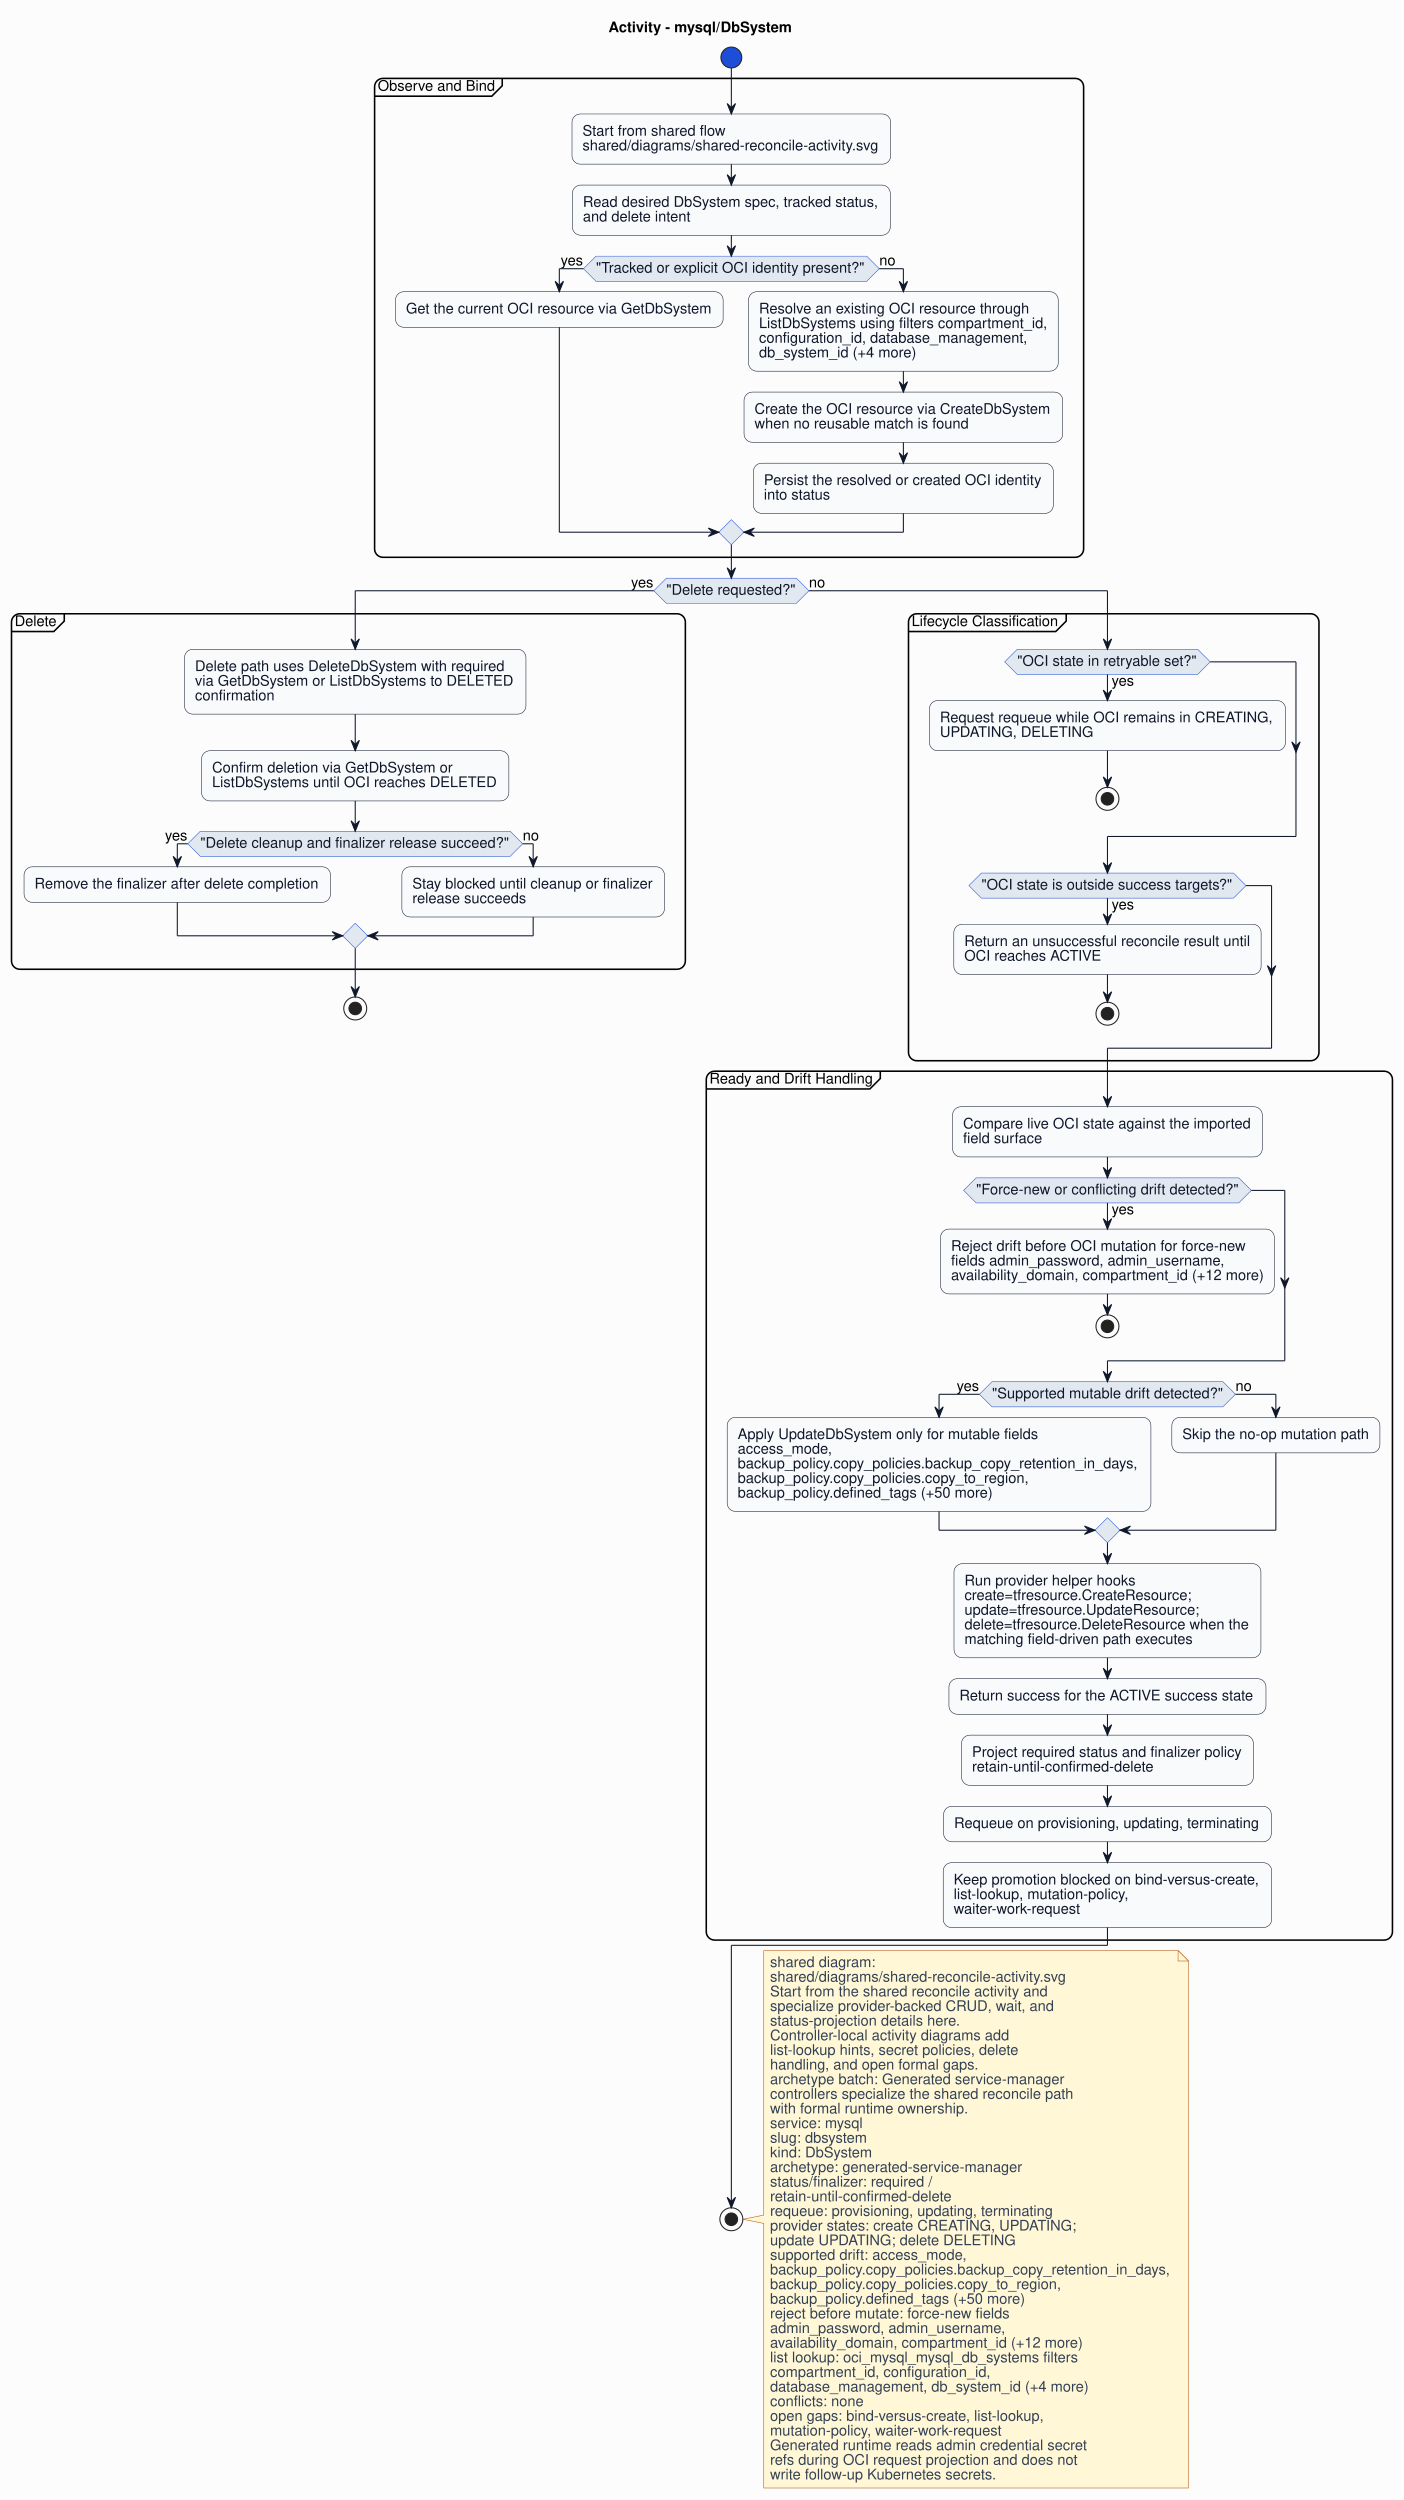
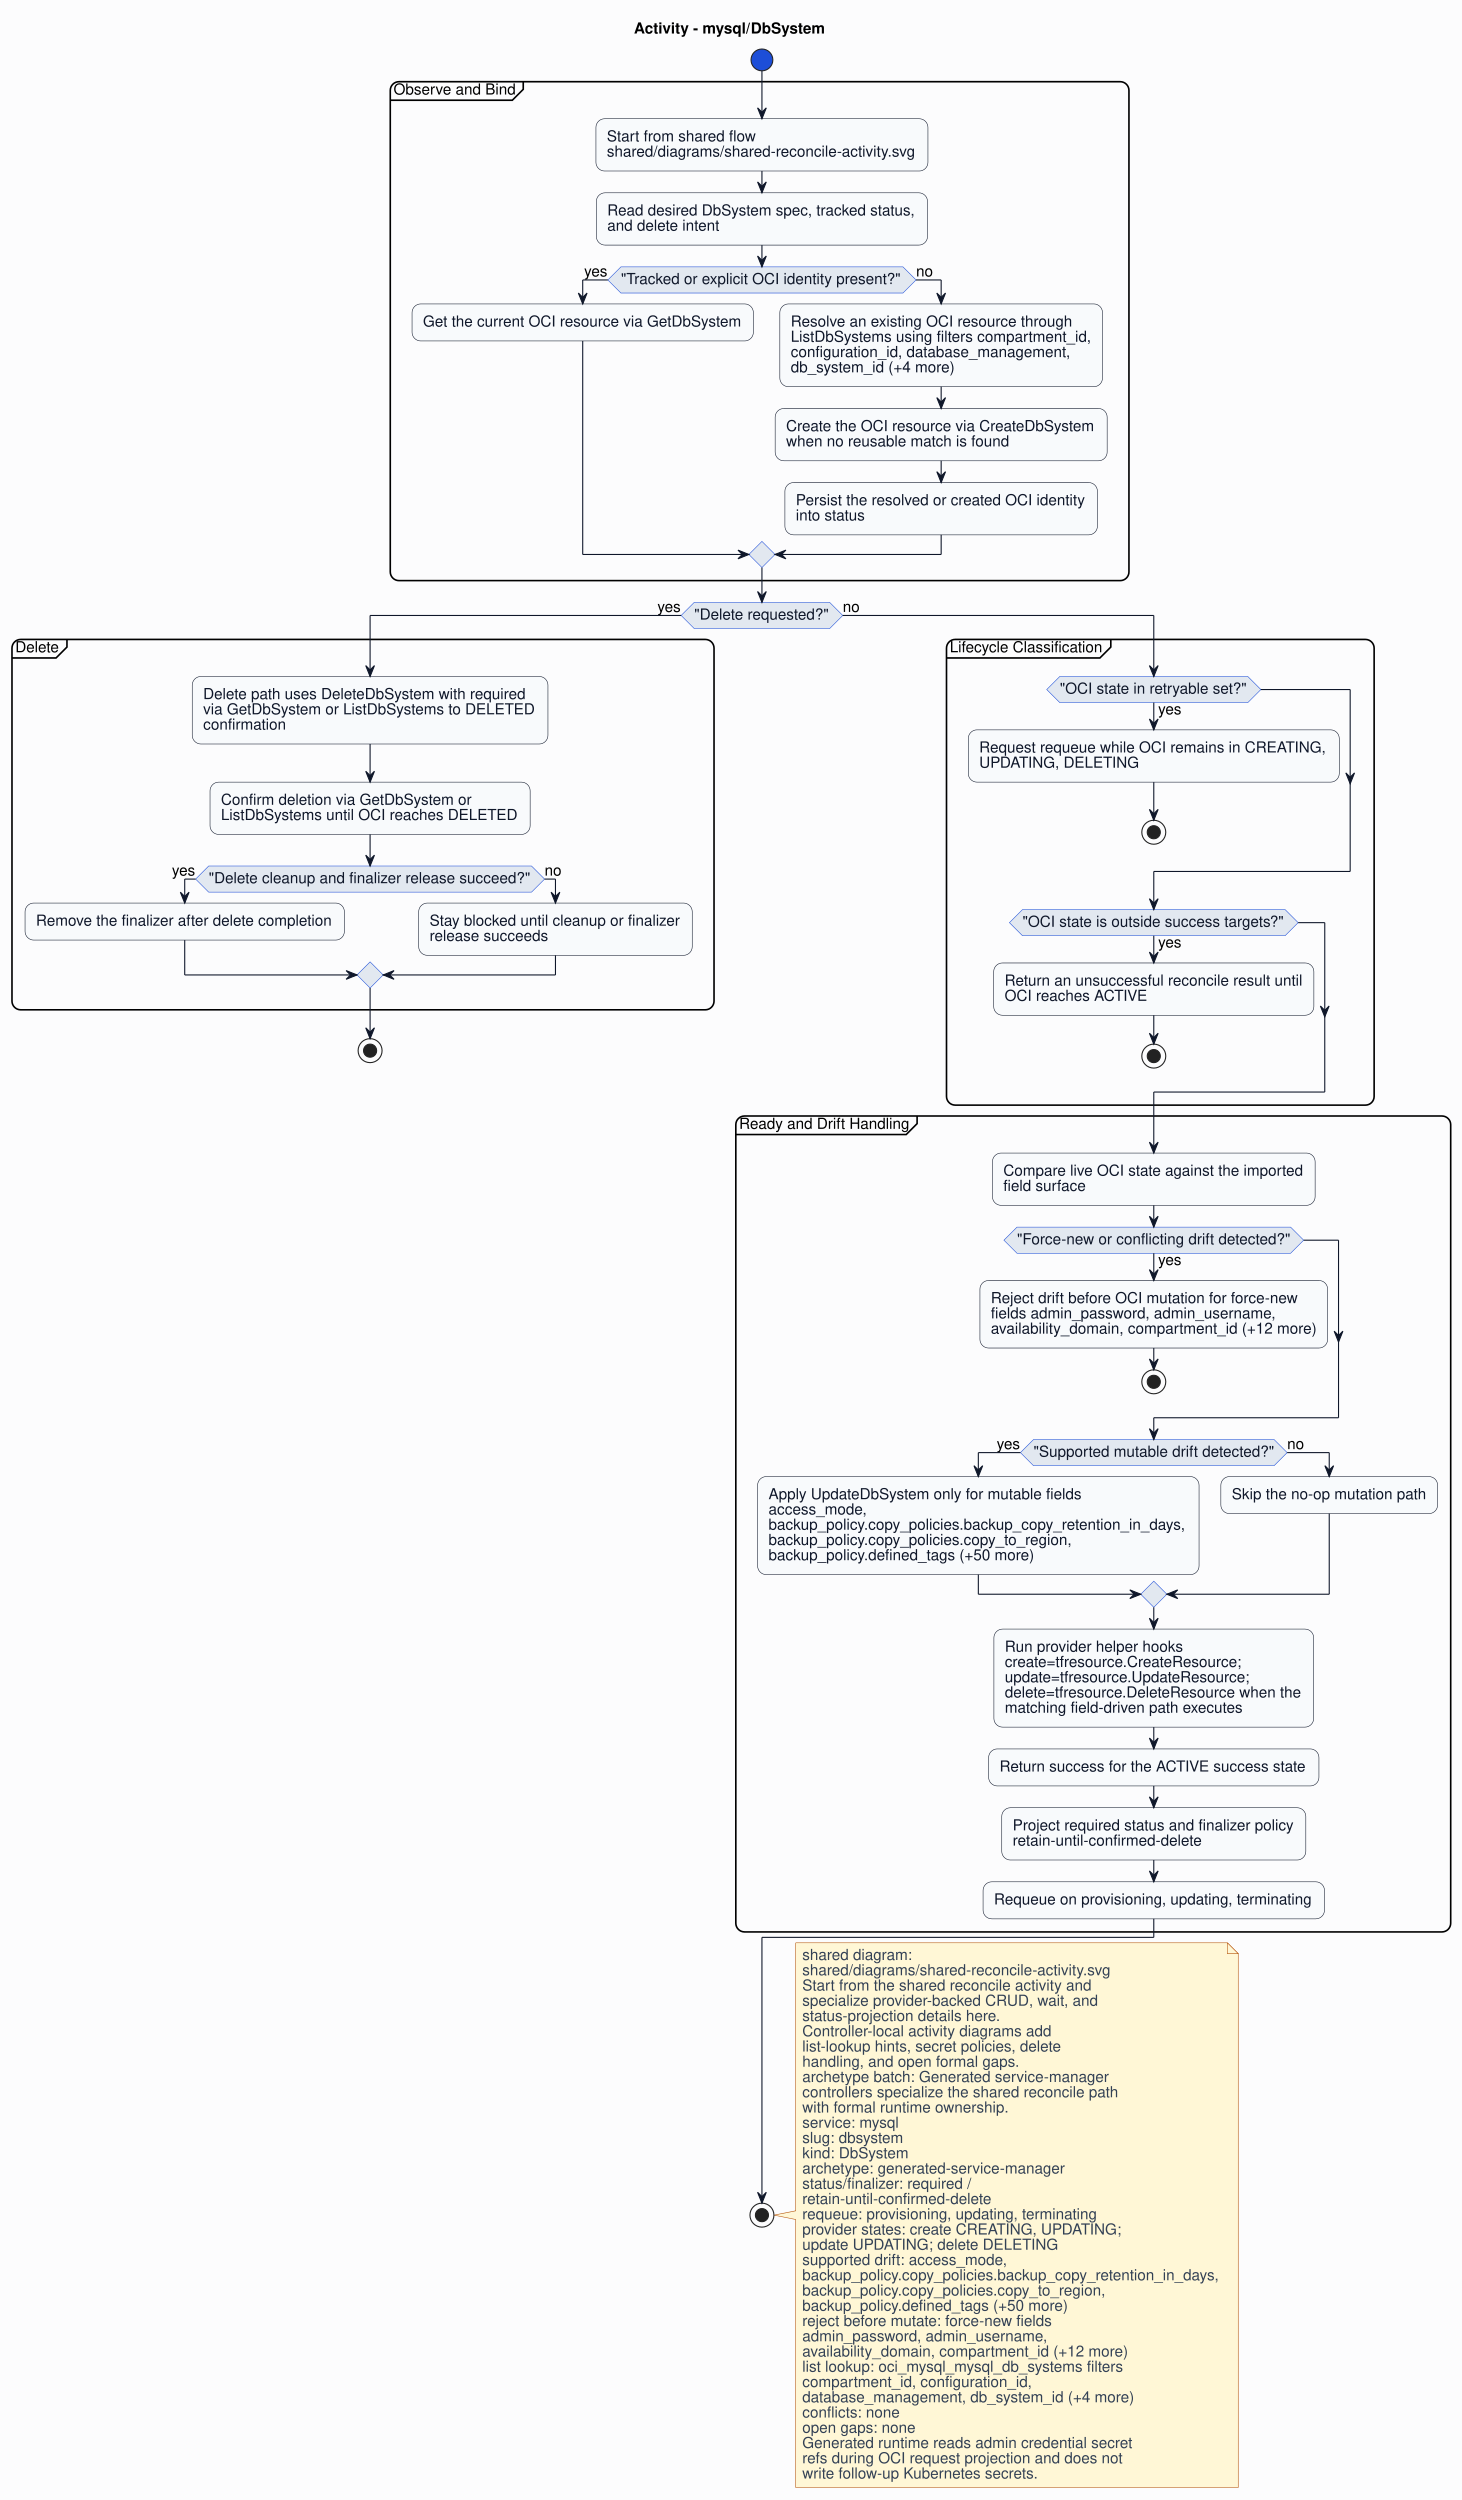
- <svg xmlns="http://www.w3.org/2000/svg" contentStyleType="text/css" data-diagram-type="ACTIVITY" height="2391px" preserveAspectRatio="none" style="width:1342px;height:2391px;background:#FCFCFD;" version="1.1" viewBox="0 0 1342 2391" width="1342px" zoomAndPan="magnify">
+ <svg xmlns="http://www.w3.org/2000/svg" contentStyleType="text/css" data-diagram-type="ACTIVITY" height="2295px" preserveAspectRatio="none" style="width:1342px;height:2295px;background:#FCFCFD;" version="1.1" viewBox="0 0 1342 2295" width="1342px" zoomAndPan="magnify">
  <defs />
  <g>
-     <rect fill="#FCFCFD" height="2391" style="stroke:none;stroke-width:1;" width="1342" x="0" y="0" />
+     <rect fill="#FCFCFD" height="2295" style="stroke:none;stroke-width:1;" width="1342" x="0" y="0" />
    <g class="title" data-source-line="10">
      <text fill="#000000" font-family="Helvetica" font-size="14" font-weight="bold" lengthAdjust="spacing" textLength="175.834" x="581.953" y="30.78">Activity - mysql/DbSystem</text>
    </g>
    <ellipse cx="699.458" cy="55" fill="#1D4ED8" rx="10" ry="10" style="stroke:#222222;stroke-width:1;" />
    <rect fill="none" height="458" rx="8" ry="8" style="stroke:#000000;stroke-width:1.5;" width="678.108" x="358.266" y="75" />
    <path d="M480.335,75 L480.335,82 L470.335,92 L358.266,92" fill="none" style="stroke:#000000;stroke-width:1.5;" />
    <text fill="#000000" font-family="Helvetica" font-size="14" lengthAdjust="spacing" textLength="112.068" x="361.266" y="86.78">Observe and Bind</text>
    <rect fill="#F8FAFC" height="48" rx="8" ry="8" style="stroke:#0F172A;stroke-width:0.5;" width="304.785" x="547.066" y="109" />
    <text fill="#0F172A" font-family="Helvetica" font-size="14" lengthAdjust="spacing" textLength="136.938" x="557.066" y="129.78">Start from shared flow</text>
    <text fill="#0F172A" font-family="Helvetica" font-size="14" lengthAdjust="spacing" textLength="284.785" x="557.066" y="143.78">shared/diagrams/shared-reconcile-activity.svg</text>
    <rect fill="#F8FAFC" height="48" rx="8" ry="8" style="stroke:#0F172A;stroke-width:0.5;" width="304.019" x="547.449" y="177" />
    <text fill="#0F172A" font-family="Helvetica" font-size="14" lengthAdjust="spacing" textLength="284.019" x="557.449" y="197.78">Read desired DbSystem spec, tracked status,</text>
    <text fill="#0F172A" font-family="Helvetica" font-size="14" lengthAdjust="spacing" textLength="103.53" x="557.449" y="211.78">and delete intent</text>
    <polygon fill="#E2E8F0" points="569.993,245,828.924,245,840.924,257,828.924,269,569.993,269,557.993,257,569.993,245" style="stroke:#1D4ED8;stroke-width:0.5;" />
    <text fill="#0F172A" font-family="Helvetica" font-size="14" lengthAdjust="spacing" textLength="258.932" x="569.993" y="260.78">"Tracked or explicit OCI identity present?"</text>
    <text fill="#000000" font-family="Helvetica" font-size="14" lengthAdjust="spacing" textLength="21.786" x="536.206" y="253.78">yes</text>
    <text fill="#000000" font-family="Helvetica" font-size="14" lengthAdjust="spacing" textLength="15.572" x="840.924" y="253.78">no</text>
    <rect fill="#F8FAFC" height="34" rx="8" ry="8" style="stroke:#0F172A;stroke-width:0.5;" width="313.33" x="378.266" y="279" />
    <text fill="#0F172A" font-family="Helvetica" font-size="14" lengthAdjust="spacing" textLength="293.33" x="388.266" y="299.78">Get the current OCI resource via GetDbSystem</text>
    <rect fill="#F8FAFC" height="76" rx="8" ry="8" style="stroke:#0F172A;stroke-width:0.5;" width="296.213" x="715.879" y="279" />
    <text fill="#0F172A" font-family="Helvetica" font-size="14" lengthAdjust="spacing" textLength="259.909" x="725.879" y="299.78">Resolve an existing OCI resource through</text>
    <text fill="#0F172A" font-family="Helvetica" font-size="14" lengthAdjust="spacing" textLength="276.213" x="725.879" y="313.78">ListDbSystems using filters compartment_id,</text>
    <text fill="#0F172A" font-family="Helvetica" font-size="14" lengthAdjust="spacing" textLength="257.626" x="725.879" y="327.78">configuration_id, database_management,</text>
    <text fill="#0F172A" font-family="Helvetica" font-size="14" lengthAdjust="spacing" textLength="151.341" x="725.879" y="341.78">db_system_id (+4 more)</text>
    <rect fill="#F8FAFC" height="48" rx="8" ry="8" style="stroke:#0F172A;stroke-width:0.5;" width="304.778" x="711.596" y="375" />
    <text fill="#0F172A" font-family="Helvetica" font-size="14" lengthAdjust="spacing" textLength="284.778" x="721.596" y="395.78">Create the OCI resource via CreateDbSystem</text>
    <text fill="#0F172A" font-family="Helvetica" font-size="14" lengthAdjust="spacing" textLength="205.461" x="721.596" y="409.78">when no reusable match is found</text>
    <rect fill="#F8FAFC" height="48" rx="8" ry="8" style="stroke:#0F172A;stroke-width:0.5;" width="286.896" x="720.538" y="443" />
    <text fill="#0F172A" font-family="Helvetica" font-size="14" lengthAdjust="spacing" textLength="266.896" x="730.538" y="463.78">Persist the resolved or created OCI identity</text>
    <text fill="#0F172A" font-family="Helvetica" font-size="14" lengthAdjust="spacing" textLength="63.813" x="730.538" y="477.78">into status</text>
    <polygon fill="#E2E8F0" points="699.458,497,711.458,509,699.458,521,687.458,509,699.458,497" style="stroke:#1D4ED8;stroke-width:0.5;" />
    <polygon fill="#E2E8F0" points="637.282,553,761.635,553,773.635,565,761.635,577,637.282,577,625.282,565,637.282,553" style="stroke:#1D4ED8;stroke-width:0.5;" />
    <text fill="#0F172A" font-family="Helvetica" font-size="14" lengthAdjust="spacing" textLength="124.353" x="637.282" y="568.78">"Delete requested?"</text>
    <text fill="#000000" font-family="Helvetica" font-size="14" lengthAdjust="spacing" textLength="21.786" x="603.496" y="561.78">yes</text>
    <text fill="#000000" font-family="Helvetica" font-size="14" lengthAdjust="spacing" textLength="15.572" x="773.635" y="561.78">no</text>
    <rect fill="none" height="340" rx="8" ry="8" style="stroke:#000000;stroke-width:1.5;" width="644.481" x="11" y="587" />
    <path d="M61.469,587 L61.469,594 L51.469,604 L11,604" fill="none" style="stroke:#000000;stroke-width:1.5;" />
    <text fill="#000000" font-family="Helvetica" font-size="14" lengthAdjust="spacing" textLength="40.469" x="14" y="598.78">Delete</text>
    <rect fill="#F8FAFC" height="62" rx="8" ry="8" style="stroke:#0F172A;stroke-width:0.5;" width="326.537" x="176.476" y="621" />
    <text fill="#0F172A" font-family="Helvetica" font-size="14" lengthAdjust="spacing" textLength="298.04" x="186.476" y="641.78">Delete path uses DeleteDbSystem with required</text>
    <text fill="#0F172A" font-family="Helvetica" font-size="14" lengthAdjust="spacing" textLength="306.537" x="186.476" y="655.78">via GetDbSystem or ListDbSystems to DELETED</text>
    <text fill="#0F172A" font-family="Helvetica" font-size="14" lengthAdjust="spacing" textLength="76.255" x="186.476" y="669.78">confirmation</text>
    <rect fill="#F8FAFC" height="48" rx="8" ry="8" style="stroke:#0F172A;stroke-width:0.5;" width="293.868" x="192.81" y="718" />
    <text fill="#0F172A" font-family="Helvetica" font-size="14" lengthAdjust="spacing" textLength="231.089" x="202.81" y="738.78">Confirm deletion via GetDbSystem or</text>
    <text fill="#0F172A" font-family="Helvetica" font-size="14" lengthAdjust="spacing" textLength="273.868" x="202.81" y="752.78">ListDbSystems until OCI reaches DELETED</text>
    <polygon fill="#E2E8F0" points="191.572,795,487.916,795,499.916,807,487.916,819,191.572,819,179.572,807,191.572,795" style="stroke:#1D4ED8;stroke-width:0.5;" />
    <text fill="#0F172A" font-family="Helvetica" font-size="14" lengthAdjust="spacing" textLength="296.345" x="191.572" y="810.78">"Delete cleanup and finalizer release succeed?"</text>
    <text fill="#000000" font-family="Helvetica" font-size="14" lengthAdjust="spacing" textLength="21.786" x="157.786" y="803.78">yes</text>
    <text fill="#000000" font-family="Helvetica" font-size="14" lengthAdjust="spacing" textLength="15.572" x="499.916" y="803.78">no</text>
    <rect fill="#F8FAFC" height="34" rx="8" ry="8" style="stroke:#0F172A;stroke-width:0.5;" width="293.144" x="23" y="829" />
    <text fill="#0F172A" font-family="Helvetica" font-size="14" lengthAdjust="spacing" textLength="273.144" x="33" y="849.78">Remove the finalizer after delete completion</text>
    <rect fill="#F8FAFC" height="48" rx="8" ry="8" style="stroke:#0F172A;stroke-width:0.5;" width="251.13" x="384.352" y="829" />
    <text fill="#0F172A" font-family="Helvetica" font-size="14" lengthAdjust="spacing" textLength="231.13" x="394.352" y="849.78">Stay blocked until cleanup or finalizer</text>
    <text fill="#0F172A" font-family="Helvetica" font-size="14" lengthAdjust="spacing" textLength="108.951" x="394.352" y="863.78">release succeeds</text>
    <polygon fill="#E2E8F0" points="339.744,883,351.744,895,339.744,907,327.744,895,339.744,883" style="stroke:#1D4ED8;stroke-width:0.5;" />
    <ellipse cx="339.744" cy="964.5" fill="none" rx="11" ry="11" style="stroke:#222222;stroke-width:1;" />
    <ellipse cx="339.744" cy="964.5" fill="#222222" rx="6" ry="6" style="stroke:#222222;stroke-width:1;" />
    <rect fill="none" height="427.5" rx="8" ry="8" style="stroke:#000000;stroke-width:1.5;" width="392.571" x="868.887" y="587" />
    <path d="M1019.721,587 L1019.721,594 L1009.721,604 L868.887,604" fill="none" style="stroke:#000000;stroke-width:1.5;" />
    <text fill="#000000" font-family="Helvetica" font-size="14" lengthAdjust="spacing" textLength="140.834" x="871.887" y="598.78">Lifecycle Classification</text>
    <rect fill="#F8FAFC" height="48" rx="8" ry="8" style="stroke:#0F172A;stroke-width:0.5;" width="340.571" x="888.887" y="670" />
    <text fill="#0F172A" font-family="Helvetica" font-size="14" lengthAdjust="spacing" textLength="320.571" x="898.887" y="690.78">Request requeue while OCI remains in CREATING,</text>
    <text fill="#0F172A" font-family="Helvetica" font-size="14" lengthAdjust="spacing" textLength="150.131" x="898.887" y="704.78">UPDATING, DELETING</text>
    <ellipse cx="1059.173" cy="764" fill="none" rx="11" ry="11" style="stroke:#222222;stroke-width:1;" />
    <ellipse cx="1059.173" cy="764" fill="#222222" rx="6" ry="6" style="stroke:#222222;stroke-width:1;" />
    <polygon fill="#E2E8F0" points="972.889,621,1145.456,621,1157.456,633,1145.456,645,972.889,645,960.889,633,972.889,621" style="stroke:#1D4ED8;stroke-width:0.5;" />
    <text fill="#000000" font-family="Helvetica" font-size="14" lengthAdjust="spacing" textLength="21.786" x="1063.173" y="655.78">yes</text>
    <text fill="#0F172A" font-family="Helvetica" font-size="14" lengthAdjust="spacing" textLength="172.566" x="972.889" y="636.78">"OCI state in retryable set?"</text>
    <rect fill="#F8FAFC" height="48" rx="8" ry="8" style="stroke:#0F172A;stroke-width:0.5;" width="293.916" x="912.215" y="884" />
    <text fill="#0F172A" font-family="Helvetica" font-size="14" lengthAdjust="spacing" textLength="273.916" x="922.215" y="904.78">Return an unsuccessful reconcile result until</text>
    <text fill="#0F172A" font-family="Helvetica" font-size="14" lengthAdjust="spacing" textLength="133.041" x="922.215" y="918.78">OCI reaches ACTIVE</text>
    <ellipse cx="1059.173" cy="969.5" fill="none" rx="11" ry="11" style="stroke:#222222;stroke-width:1;" />
    <ellipse cx="1059.173" cy="969.5" fill="#222222" rx="6" ry="6" style="stroke:#222222;stroke-width:1;" />
    <polygon fill="#E2E8F0" points="938.652,835,1179.694,835,1191.694,847,1179.694,859,938.652,859,926.652,847,938.652,835" style="stroke:#1D4ED8;stroke-width:0.5;" />
    <text fill="#000000" font-family="Helvetica" font-size="14" lengthAdjust="spacing" textLength="21.786" x="1063.173" y="869.78">yes</text>
    <text fill="#0F172A" font-family="Helvetica" font-size="14" lengthAdjust="spacing" textLength="241.042" x="938.652" y="850.78">"OCI state is outside success targets?"</text>
-     <rect fill="none" height="831" rx="8" ry="8" style="stroke:#000000;stroke-width:1.5;" width="656.259" x="675.481" y="1024.5" />
+     <rect fill="none" height="749" rx="8" ry="8" style="stroke:#000000;stroke-width:1.5;" width="656.259" x="675.481" y="1024.5" />
    <path d="M841.901,1024.5 L841.901,1031.5 L831.901,1041.5 L675.481,1041.5" fill="none" style="stroke:#000000;stroke-width:1.5;" />
    <text fill="#000000" font-family="Helvetica" font-size="14" lengthAdjust="spacing" textLength="156.42" x="678.481" y="1036.28">Ready and Drift Handling</text>
    <rect fill="#F8FAFC" height="48" rx="8" ry="8" style="stroke:#0F172A;stroke-width:0.5;" width="296.24" x="911.053" y="1058.5" />
    <text fill="#0F172A" font-family="Helvetica" font-size="14" lengthAdjust="spacing" textLength="276.24" x="921.053" y="1079.28">Compare live OCI state against the imported</text>
    <text fill="#0F172A" font-family="Helvetica" font-size="14" lengthAdjust="spacing" textLength="75.482" x="921.053" y="1093.28">field surface</text>
    <rect fill="#F8FAFC" height="62" rx="8" ry="8" style="stroke:#0F172A;stroke-width:0.5;" width="319.195" x="899.575" y="1175.5" />
    <text fill="#0F172A" font-family="Helvetica" font-size="14" lengthAdjust="spacing" textLength="282.447" x="909.575" y="1196.28">Reject drift before OCI mutation for force-new</text>
    <text fill="#0F172A" font-family="Helvetica" font-size="14" lengthAdjust="spacing" textLength="262.247" x="909.575" y="1210.28">fields admin_password, admin_username,</text>
    <text fill="#0F172A" font-family="Helvetica" font-size="14" lengthAdjust="spacing" textLength="299.195" x="909.575" y="1224.28">availability_domain, compartment_id (+12 more)</text>
    <ellipse cx="1059.173" cy="1268.5" fill="none" rx="11" ry="11" style="stroke:#222222;stroke-width:1;" />
    <ellipse cx="1059.173" cy="1268.5" fill="#222222" rx="6" ry="6" style="stroke:#222222;stroke-width:1;" />
    <polygon fill="#E2E8F0" points="933.59,1126.5,1184.756,1126.5,1196.756,1138.5,1184.756,1150.5,933.59,1150.5,921.59,1138.5,933.59,1126.5" style="stroke:#1D4ED8;stroke-width:0.5;" />
    <text fill="#000000" font-family="Helvetica" font-size="14" lengthAdjust="spacing" textLength="21.786" x="1063.173" y="1161.28">yes</text>
    <text fill="#0F172A" font-family="Helvetica" font-size="14" lengthAdjust="spacing" textLength="251.166" x="933.59" y="1142.28">"Force-new or conflicting drift detected?"</text>
    <polygon fill="#E2E8F0" points="948.745,1321.5,1169.6,1321.5,1181.6,1333.5,1169.6,1345.5,948.745,1345.5,936.745,1333.5,948.745,1321.5" style="stroke:#1D4ED8;stroke-width:0.5;" />
    <text fill="#0F172A" font-family="Helvetica" font-size="14" lengthAdjust="spacing" textLength="220.856" x="948.745" y="1337.28">"Supported mutable drift detected?"</text>
    <text fill="#000000" font-family="Helvetica" font-size="14" lengthAdjust="spacing" textLength="21.786" x="914.959" y="1330.28">yes</text>
    <text fill="#000000" font-family="Helvetica" font-size="14" lengthAdjust="spacing" textLength="15.572" x="1181.6" y="1330.28">no</text>
    <rect fill="#F8FAFC" height="90" rx="8" ry="8" style="stroke:#0F172A;stroke-width:0.5;" width="405.253" x="695.481" y="1355.5" />
    <text fill="#0F172A" font-family="Helvetica" font-size="14" lengthAdjust="spacing" textLength="288.695" x="705.481" y="1376.28">Apply UpdateDbSystem only for mutable fields</text>
    <text fill="#0F172A" font-family="Helvetica" font-size="14" lengthAdjust="spacing" textLength="90.269" x="705.481" y="1390.28">access_mode,</text>
    <text fill="#0F172A" font-family="Helvetica" font-size="14" lengthAdjust="spacing" textLength="385.253" x="705.481" y="1404.28">backup_policy.copy_policies.backup_copy_retention_in_days,</text>
    <text fill="#0F172A" font-family="Helvetica" font-size="14" lengthAdjust="spacing" textLength="280.178" x="705.481" y="1418.28">backup_policy.copy_policies.copy_to_region,</text>
    <text fill="#0F172A" font-family="Helvetica" font-size="14" lengthAdjust="spacing" textLength="245.54" x="705.481" y="1432.28">backup_policy.defined_tags (+50 more)</text>
    <rect fill="#F8FAFC" height="34" rx="8" ry="8" style="stroke:#0F172A;stroke-width:0.5;" width="199.006" x="1120.734" y="1355.5" />
    <text fill="#0F172A" font-family="Helvetica" font-size="14" lengthAdjust="spacing" textLength="179.006" x="1130.734" y="1376.28">Skip the no-op mutation path</text>
    <polygon fill="#E2E8F0" points="1059.173,1451.5,1071.173,1463.5,1059.173,1475.5,1047.173,1463.5,1059.173,1451.5" style="stroke:#1D4ED8;stroke-width:0.5;" />
    <rect fill="#F8FAFC" height="90" rx="8" ry="8" style="stroke:#0F172A;stroke-width:0.5;" width="293.554" x="912.396" y="1495.5" />
    <text fill="#0F172A" font-family="Helvetica" font-size="14" lengthAdjust="spacing" textLength="164.206" x="922.396" y="1516.28">Run provider helper hooks</text>
    <text fill="#0F172A" font-family="Helvetica" font-size="14" lengthAdjust="spacing" textLength="219.051" x="922.396" y="1530.28">create=tfresource.CreateResource;</text>
    <text fill="#0F172A" font-family="Helvetica" font-size="14" lengthAdjust="spacing" textLength="226.085" x="922.396" y="1544.28">update=tfresource.UpdateResource;</text>
    <text fill="#0F172A" font-family="Helvetica" font-size="14" lengthAdjust="spacing" textLength="273.554" x="922.396" y="1558.28">delete=tfresource.DeleteResource when the</text>
    <text fill="#0F172A" font-family="Helvetica" font-size="14" lengthAdjust="spacing" textLength="220.233" x="922.396" y="1572.28">matching field-driven path executes</text>
    <rect fill="#F8FAFC" height="34" rx="8" ry="8" style="stroke:#0F172A;stroke-width:0.5;" width="303.22" x="907.563" y="1605.5" />
    <text fill="#0F172A" font-family="Helvetica" font-size="14" lengthAdjust="spacing" textLength="283.22" x="917.563" y="1626.28">Return success for the ACTIVE success state</text>
    <rect fill="#F8FAFC" height="48" rx="8" ry="8" style="stroke:#0F172A;stroke-width:0.5;" width="279.13" x="919.608" y="1659.5" />
    <text fill="#0F172A" font-family="Helvetica" font-size="14" lengthAdjust="spacing" textLength="259.13" x="929.608" y="1680.28">Project required status and finalizer policy</text>
    <text fill="#0F172A" font-family="Helvetica" font-size="14" lengthAdjust="spacing" textLength="174.303" x="929.608" y="1694.28">retain-until-confirmed-delete</text>
    <rect fill="#F8FAFC" height="34" rx="8" ry="8" style="stroke:#0F172A;stroke-width:0.5;" width="313.419" x="902.463" y="1727.5" />
    <text fill="#0F172A" font-family="Helvetica" font-size="14" lengthAdjust="spacing" textLength="293.419" x="912.463" y="1748.28">Requeue on provisioning, updating, terminating</text>
-     <rect fill="#F8FAFC" height="62" rx="8" ry="8" style="stroke:#0F172A;stroke-width:0.5;" width="314.164" x="902.091" y="1781.5" />
-     <text fill="#0F172A" font-family="Helvetica" font-size="14" lengthAdjust="spacing" textLength="294.164" x="912.091" y="1802.28">Keep promotion blocked on bind-versus-create,</text>
-     <text fill="#0F172A" font-family="Helvetica" font-size="14" lengthAdjust="spacing" textLength="168.848" x="912.091" y="1816.28">list-lookup, mutation-policy,</text>
-     <text fill="#0F172A" font-family="Helvetica" font-size="14" lengthAdjust="spacing" textLength="122.924" x="912.091" y="1830.28">waiter-work-request</text>
-     <path d="M730.458,1865.5 L730.458,2118.5 L710.458,2122.5 L730.458,2126.5 L730.458,2379.5 A0,0 0 0 0 730.458,2379.5 L1136.711,2379.5 A0,0 0 0 0 1136.711,2379.5 L1136.711,1875.5 L1126.711,1865.5 L730.458,1865.5 A0,0 0 0 0 730.458,1865.5" fill="#FFF7D6" style="stroke:#B45309;stroke-width:0.5;" />
-     <path d="M1126.711,1865.5 L1126.711,1875.5 L1136.711,1875.5 L1126.711,1865.5" fill="#FFF7D6" style="stroke:#B45309;stroke-width:0.5;" />
-     <text fill="#334155" font-family="Helvetica" font-size="14" lengthAdjust="spacing" textLength="101.165" x="736.458" y="1881.28">shared diagram:</text>
-     <text fill="#334155" font-family="Helvetica" font-size="14" lengthAdjust="spacing" textLength="284.785" x="736.458" y="1895.28">shared/diagrams/shared-reconcile-activity.svg</text>
-     <text fill="#334155" font-family="Helvetica" font-size="14" lengthAdjust="spacing" textLength="265.344" x="736.458" y="1909.28">Start from the shared reconcile activity and</text>
-     <text fill="#334155" font-family="Helvetica" font-size="14" lengthAdjust="spacing" textLength="273.896" x="736.458" y="1923.28">specialize provider-backed CRUD, wait, and</text>
-     <text fill="#334155" font-family="Helvetica" font-size="14" lengthAdjust="spacing" textLength="182.875" x="736.458" y="1937.28">status-projection details here.</text>
-     <text fill="#334155" font-family="Helvetica" font-size="14" lengthAdjust="spacing" textLength="229.537" x="736.458" y="1951.28">Controller-local activity diagrams add</text>
-     <text fill="#334155" font-family="Helvetica" font-size="14" lengthAdjust="spacing" textLength="238.895" x="736.458" y="1965.28">list-lookup hints, secret policies, delete</text>
-     <text fill="#334155" font-family="Helvetica" font-size="14" lengthAdjust="spacing" textLength="200.033" x="736.458" y="1979.28">handling, and open formal gaps.</text>
-     <text fill="#334155" font-family="Helvetica" font-size="14" lengthAdjust="spacing" textLength="281.709" x="736.458" y="1993.28">archetype batch: Generated service-manager</text>
-     <text fill="#334155" font-family="Helvetica" font-size="14" lengthAdjust="spacing" textLength="291.047" x="736.458" y="2007.28">controllers specialize the shared reconcile path</text>
-     <text fill="#334155" font-family="Helvetica" font-size="14" lengthAdjust="spacing" textLength="189.848" x="736.458" y="2021.28">with formal runtime ownership.</text>
-     <text fill="#334155" font-family="Helvetica" font-size="14" lengthAdjust="spacing" textLength="88.683" x="736.458" y="2035.28">service: mysql</text>
-     <text fill="#334155" font-family="Helvetica" font-size="14" lengthAdjust="spacing" textLength="93.372" x="736.458" y="2049.28">slug: dbsystem</text>
-     <text fill="#334155" font-family="Helvetica" font-size="14" lengthAdjust="spacing" textLength="98.034" x="736.458" y="2063.28">kind: DbSystem</text>
-     <text fill="#334155" font-family="Helvetica" font-size="14" lengthAdjust="spacing" textLength="241.24" x="736.458" y="2077.28">archetype: generated-service-manager</text>
-     <text fill="#334155" font-family="Helvetica" font-size="14" lengthAdjust="spacing" textLength="156.406" x="736.458" y="2091.28">status/finalizer: required /</text>
-     <text fill="#334155" font-family="Helvetica" font-size="14" lengthAdjust="spacing" textLength="174.303" x="736.458" y="2105.28">retain-until-confirmed-delete</text>
-     <text fill="#334155" font-family="Helvetica" font-size="14" lengthAdjust="spacing" textLength="272.398" x="736.458" y="2119.28">requeue: provisioning, updating, terminating</text>
-     <text fill="#334155" font-family="Helvetica" font-size="14" lengthAdjust="spacing" textLength="298.744" x="736.458" y="2133.28">provider states: create CREATING, UPDATING;</text>
-     <text fill="#334155" font-family="Helvetica" font-size="14" lengthAdjust="spacing" textLength="238.875" x="736.458" y="2147.28">update UPDATING; delete DELETING</text>
-     <text fill="#334155" font-family="Helvetica" font-size="14" lengthAdjust="spacing" textLength="187.544" x="736.458" y="2161.28">supported drift: access_mode,</text>
-     <text fill="#334155" font-family="Helvetica" font-size="14" lengthAdjust="spacing" textLength="385.253" x="736.458" y="2175.28">backup_policy.copy_policies.backup_copy_retention_in_days,</text>
-     <text fill="#334155" font-family="Helvetica" font-size="14" lengthAdjust="spacing" textLength="280.178" x="736.458" y="2189.28">backup_policy.copy_policies.copy_to_region,</text>
-     <text fill="#334155" font-family="Helvetica" font-size="14" lengthAdjust="spacing" textLength="245.54" x="736.458" y="2203.28">backup_policy.defined_tags (+50 more)</text>
-     <text fill="#334155" font-family="Helvetica" font-size="14" lengthAdjust="spacing" textLength="230.33" x="736.458" y="2217.28">reject before mutate: force-new fields</text>
-     <text fill="#334155" font-family="Helvetica" font-size="14" lengthAdjust="spacing" textLength="225.675" x="736.458" y="2231.28">admin_password, admin_username,</text>
-     <text fill="#334155" font-family="Helvetica" font-size="14" lengthAdjust="spacing" textLength="299.195" x="736.458" y="2245.28">availability_domain, compartment_id (+12 more)</text>
-     <text fill="#334155" font-family="Helvetica" font-size="14" lengthAdjust="spacing" textLength="296.44" x="736.458" y="2259.28">list lookup: oci_mysql_mysql_db_systems filters</text>
-     <text fill="#334155" font-family="Helvetica" font-size="14" lengthAdjust="spacing" textLength="210.895" x="736.458" y="2273.28">compartment_id, configuration_id,</text>
-     <text fill="#334155" font-family="Helvetica" font-size="14" lengthAdjust="spacing" textLength="306.229" x="736.458" y="2287.28">database_management, db_system_id (+4 more)</text>
-     <text fill="#334155" font-family="Helvetica" font-size="14" lengthAdjust="spacing" textLength="89.496" x="736.458" y="2301.28">conflicts: none</text>
-     <text fill="#334155" font-family="Helvetica" font-size="14" lengthAdjust="spacing" textLength="263.806" x="736.458" y="2315.28">open gaps: bind-versus-create, list-lookup,</text>
-     <text fill="#334155" font-family="Helvetica" font-size="14" lengthAdjust="spacing" textLength="224.855" x="736.458" y="2329.28">mutation-policy, waiter-work-request</text>
-     <text fill="#334155" font-family="Helvetica" font-size="14" lengthAdjust="spacing" textLength="304.268" x="736.458" y="2343.28">Generated runtime reads admin credential secret</text>
-     <text fill="#334155" font-family="Helvetica" font-size="14" lengthAdjust="spacing" textLength="294.95" x="736.458" y="2357.28">refs during OCI request projection and does not</text>
-     <text fill="#334155" font-family="Helvetica" font-size="14" lengthAdjust="spacing" textLength="217.875" x="736.458" y="2371.28">write follow-up Kubernetes secrets.</text>
-     <ellipse cx="699.458" cy="2122.5" fill="none" rx="11" ry="11" style="stroke:#222222;stroke-width:1;" />
-     <ellipse cx="699.458" cy="2122.5" fill="#222222" rx="6" ry="6" style="stroke:#222222;stroke-width:1;" />
+     <path d="M730.458,1783.5 L730.458,2029.5 L710.458,2033.5 L730.458,2037.5 L730.458,2283.5 A0,0 0 0 0 730.458,2283.5 L1136.711,2283.5 A0,0 0 0 0 1136.711,2283.5 L1136.711,1793.5 L1126.711,1783.5 L730.458,1783.5 A0,0 0 0 0 730.458,1783.5" fill="#FFF7D6" style="stroke:#B45309;stroke-width:0.5;" />
+     <path d="M1126.711,1783.5 L1126.711,1793.5 L1136.711,1793.5 L1126.711,1783.5" fill="#FFF7D6" style="stroke:#B45309;stroke-width:0.5;" />
+     <text fill="#334155" font-family="Helvetica" font-size="14" lengthAdjust="spacing" textLength="101.165" x="736.458" y="1799.28">shared diagram:</text>
+     <text fill="#334155" font-family="Helvetica" font-size="14" lengthAdjust="spacing" textLength="284.785" x="736.458" y="1813.28">shared/diagrams/shared-reconcile-activity.svg</text>
+     <text fill="#334155" font-family="Helvetica" font-size="14" lengthAdjust="spacing" textLength="265.344" x="736.458" y="1827.28">Start from the shared reconcile activity and</text>
+     <text fill="#334155" font-family="Helvetica" font-size="14" lengthAdjust="spacing" textLength="273.896" x="736.458" y="1841.28">specialize provider-backed CRUD, wait, and</text>
+     <text fill="#334155" font-family="Helvetica" font-size="14" lengthAdjust="spacing" textLength="182.875" x="736.458" y="1855.28">status-projection details here.</text>
+     <text fill="#334155" font-family="Helvetica" font-size="14" lengthAdjust="spacing" textLength="229.537" x="736.458" y="1869.28">Controller-local activity diagrams add</text>
+     <text fill="#334155" font-family="Helvetica" font-size="14" lengthAdjust="spacing" textLength="238.895" x="736.458" y="1883.28">list-lookup hints, secret policies, delete</text>
+     <text fill="#334155" font-family="Helvetica" font-size="14" lengthAdjust="spacing" textLength="200.033" x="736.458" y="1897.28">handling, and open formal gaps.</text>
+     <text fill="#334155" font-family="Helvetica" font-size="14" lengthAdjust="spacing" textLength="281.709" x="736.458" y="1911.28">archetype batch: Generated service-manager</text>
+     <text fill="#334155" font-family="Helvetica" font-size="14" lengthAdjust="spacing" textLength="291.047" x="736.458" y="1925.28">controllers specialize the shared reconcile path</text>
+     <text fill="#334155" font-family="Helvetica" font-size="14" lengthAdjust="spacing" textLength="189.848" x="736.458" y="1939.28">with formal runtime ownership.</text>
+     <text fill="#334155" font-family="Helvetica" font-size="14" lengthAdjust="spacing" textLength="88.683" x="736.458" y="1953.28">service: mysql</text>
+     <text fill="#334155" font-family="Helvetica" font-size="14" lengthAdjust="spacing" textLength="93.372" x="736.458" y="1967.28">slug: dbsystem</text>
+     <text fill="#334155" font-family="Helvetica" font-size="14" lengthAdjust="spacing" textLength="98.034" x="736.458" y="1981.28">kind: DbSystem</text>
+     <text fill="#334155" font-family="Helvetica" font-size="14" lengthAdjust="spacing" textLength="241.24" x="736.458" y="1995.28">archetype: generated-service-manager</text>
+     <text fill="#334155" font-family="Helvetica" font-size="14" lengthAdjust="spacing" textLength="156.406" x="736.458" y="2009.28">status/finalizer: required /</text>
+     <text fill="#334155" font-family="Helvetica" font-size="14" lengthAdjust="spacing" textLength="174.303" x="736.458" y="2023.28">retain-until-confirmed-delete</text>
+     <text fill="#334155" font-family="Helvetica" font-size="14" lengthAdjust="spacing" textLength="272.398" x="736.458" y="2037.28">requeue: provisioning, updating, terminating</text>
+     <text fill="#334155" font-family="Helvetica" font-size="14" lengthAdjust="spacing" textLength="298.744" x="736.458" y="2051.28">provider states: create CREATING, UPDATING;</text>
+     <text fill="#334155" font-family="Helvetica" font-size="14" lengthAdjust="spacing" textLength="238.875" x="736.458" y="2065.28">update UPDATING; delete DELETING</text>
+     <text fill="#334155" font-family="Helvetica" font-size="14" lengthAdjust="spacing" textLength="187.544" x="736.458" y="2079.28">supported drift: access_mode,</text>
+     <text fill="#334155" font-family="Helvetica" font-size="14" lengthAdjust="spacing" textLength="385.253" x="736.458" y="2093.28">backup_policy.copy_policies.backup_copy_retention_in_days,</text>
+     <text fill="#334155" font-family="Helvetica" font-size="14" lengthAdjust="spacing" textLength="280.178" x="736.458" y="2107.28">backup_policy.copy_policies.copy_to_region,</text>
+     <text fill="#334155" font-family="Helvetica" font-size="14" lengthAdjust="spacing" textLength="245.54" x="736.458" y="2121.28">backup_policy.defined_tags (+50 more)</text>
+     <text fill="#334155" font-family="Helvetica" font-size="14" lengthAdjust="spacing" textLength="230.33" x="736.458" y="2135.28">reject before mutate: force-new fields</text>
+     <text fill="#334155" font-family="Helvetica" font-size="14" lengthAdjust="spacing" textLength="225.675" x="736.458" y="2149.28">admin_password, admin_username,</text>
+     <text fill="#334155" font-family="Helvetica" font-size="14" lengthAdjust="spacing" textLength="299.195" x="736.458" y="2163.28">availability_domain, compartment_id (+12 more)</text>
+     <text fill="#334155" font-family="Helvetica" font-size="14" lengthAdjust="spacing" textLength="296.44" x="736.458" y="2177.28">list lookup: oci_mysql_mysql_db_systems filters</text>
+     <text fill="#334155" font-family="Helvetica" font-size="14" lengthAdjust="spacing" textLength="210.895" x="736.458" y="2191.28">compartment_id, configuration_id,</text>
+     <text fill="#334155" font-family="Helvetica" font-size="14" lengthAdjust="spacing" textLength="306.229" x="736.458" y="2205.28">database_management, db_system_id (+4 more)</text>
+     <text fill="#334155" font-family="Helvetica" font-size="14" lengthAdjust="spacing" textLength="89.496" x="736.458" y="2219.28">conflicts: none</text>
+     <text fill="#334155" font-family="Helvetica" font-size="14" lengthAdjust="spacing" textLength="104.316" x="736.458" y="2233.28">open gaps: none</text>
+     <text fill="#334155" font-family="Helvetica" font-size="14" lengthAdjust="spacing" textLength="304.268" x="736.458" y="2247.28">Generated runtime reads admin credential secret</text>
+     <text fill="#334155" font-family="Helvetica" font-size="14" lengthAdjust="spacing" textLength="294.95" x="736.458" y="2261.28">refs during OCI request projection and does not</text>
+     <text fill="#334155" font-family="Helvetica" font-size="14" lengthAdjust="spacing" textLength="217.875" x="736.458" y="2275.28">write follow-up Kubernetes secrets.</text>
+     <ellipse cx="699.458" cy="2033.5" fill="none" rx="11" ry="11" style="stroke:#222222;stroke-width:1;" />
+     <ellipse cx="699.458" cy="2033.5" fill="#222222" rx="6" ry="6" style="stroke:#222222;stroke-width:1;" />
    <line style="stroke:#0F172A;stroke-width:1;" x1="699.458" x2="699.458" y1="157" y2="177" />
    <polygon fill="#0F172A" points="695.458,167,699.458,177,703.458,167,699.458,171" style="stroke:#0F172A;stroke-width:1;" />
    <line style="stroke:#0F172A;stroke-width:1;" x1="863.986" x2="863.986" y1="355" y2="375" />
    <polygon fill="#0F172A" points="859.986,365,863.986,375,867.986,365,863.986,369" style="stroke:#0F172A;stroke-width:1;" />
    <line style="stroke:#0F172A;stroke-width:1;" x1="863.986" x2="863.986" y1="423" y2="443" />
    <polygon fill="#0F172A" points="859.986,433,863.986,443,867.986,433,863.986,437" style="stroke:#0F172A;stroke-width:1;" />
    <line style="stroke:#0F172A;stroke-width:1;" x1="557.993" x2="534.931" y1="257" y2="257" />
    <line style="stroke:#0F172A;stroke-width:1;" x1="534.931" x2="534.931" y1="257" y2="279" />
    <polygon fill="#0F172A" points="530.931,269,534.931,279,538.931,269,534.931,273" style="stroke:#0F172A;stroke-width:1;" />
    <line style="stroke:#0F172A;stroke-width:1;" x1="840.924" x2="863.986" y1="257" y2="257" />
    <line style="stroke:#0F172A;stroke-width:1;" x1="863.986" x2="863.986" y1="257" y2="279" />
    <polygon fill="#0F172A" points="859.986,269,863.986,279,867.986,269,863.986,273" style="stroke:#0F172A;stroke-width:1;" />
    <line style="stroke:#0F172A;stroke-width:1;" x1="534.931" x2="534.931" y1="313" y2="509" />
    <line style="stroke:#0F172A;stroke-width:1;" x1="534.931" x2="687.458" y1="509" y2="509" />
    <polygon fill="#0F172A" points="677.458,505,687.458,509,677.458,513,681.458,509" style="stroke:#0F172A;stroke-width:1;" />
    <line style="stroke:#0F172A;stroke-width:1;" x1="863.986" x2="863.986" y1="491" y2="509" />
    <line style="stroke:#0F172A;stroke-width:1;" x1="863.986" x2="711.458" y1="509" y2="509" />
    <polygon fill="#0F172A" points="721.458,505,711.458,509,721.458,513,717.458,509" style="stroke:#0F172A;stroke-width:1;" />
    <line style="stroke:#0F172A;stroke-width:1;" x1="699.458" x2="699.458" y1="225" y2="245" />
    <polygon fill="#0F172A" points="695.458,235,699.458,245,703.458,235,699.458,239" style="stroke:#0F172A;stroke-width:1;" />
    <line style="stroke:#0F172A;stroke-width:1;" x1="699.458" x2="699.458" y1="65" y2="109" />
    <polygon fill="#0F172A" points="695.458,99,699.458,109,703.458,99,699.458,103" style="stroke:#0F172A;stroke-width:1;" />
    <line style="stroke:#0F172A;stroke-width:1;" x1="339.744" x2="339.744" y1="683" y2="718" />
    <polygon fill="#0F172A" points="335.744,708,339.744,718,343.744,708,339.744,712" style="stroke:#0F172A;stroke-width:1;" />
    <line style="stroke:#0F172A;stroke-width:1;" x1="179.572" x2="169.572" y1="807" y2="807" />
    <line style="stroke:#0F172A;stroke-width:1;" x1="169.572" x2="169.572" y1="807" y2="829" />
    <polygon fill="#0F172A" points="165.572,819,169.572,829,173.572,819,169.572,823" style="stroke:#0F172A;stroke-width:1;" />
    <line style="stroke:#0F172A;stroke-width:1;" x1="499.916" x2="509.916" y1="807" y2="807" />
    <line style="stroke:#0F172A;stroke-width:1;" x1="509.916" x2="509.916" y1="807" y2="829" />
    <polygon fill="#0F172A" points="505.916,819,509.916,829,513.917,819,509.916,823" style="stroke:#0F172A;stroke-width:1;" />
    <line style="stroke:#0F172A;stroke-width:1;" x1="169.572" x2="169.572" y1="863" y2="895" />
    <line style="stroke:#0F172A;stroke-width:1;" x1="169.572" x2="327.744" y1="895" y2="895" />
    <polygon fill="#0F172A" points="317.744,891,327.744,895,317.744,899,321.744,895" style="stroke:#0F172A;stroke-width:1;" />
    <line style="stroke:#0F172A;stroke-width:1;" x1="509.916" x2="509.916" y1="877" y2="895" />
    <line style="stroke:#0F172A;stroke-width:1;" x1="509.916" x2="351.744" y1="895" y2="895" />
    <polygon fill="#0F172A" points="361.744,891,351.744,895,361.744,899,357.744,895" style="stroke:#0F172A;stroke-width:1;" />
    <line style="stroke:#0F172A;stroke-width:1;" x1="339.744" x2="339.744" y1="766" y2="795" />
    <polygon fill="#0F172A" points="335.744,785,339.744,795,343.744,785,339.744,789" style="stroke:#0F172A;stroke-width:1;" />
    <line style="stroke:#0F172A;stroke-width:1;" x1="339.744" x2="339.744" y1="907" y2="953.5" />
    <polygon fill="#0F172A" points="335.744,943.5,339.744,953.5,343.744,943.5,339.744,947.5" style="stroke:#0F172A;stroke-width:1;" />
    <line style="stroke:#0F172A;stroke-width:1;" x1="1059.173" x2="1059.173" y1="718" y2="753" />
    <polygon fill="#0F172A" points="1055.173,743,1059.173,753,1063.173,743,1059.173,747" style="stroke:#0F172A;stroke-width:1;" />
    <line style="stroke:#0F172A;stroke-width:1;" x1="1059.173" x2="1059.173" y1="645" y2="670" />
    <polygon fill="#0F172A" points="1055.173,660,1059.173,670,1063.173,660,1059.173,664" style="stroke:#0F172A;stroke-width:1;" />
    <line style="stroke:#0F172A;stroke-width:1;" x1="1157.456" x2="1239.458" y1="633" y2="633" />
    <polygon fill="#0F172A" points="1235.458,709.5,1239.458,719.5,1243.458,709.5,1239.458,713.5" style="stroke:#0F172A;stroke-width:1;" />
    <line style="stroke:#0F172A;stroke-width:1;" x1="1239.458" x2="1239.458" y1="633" y2="800" />
    <line style="stroke:#0F172A;stroke-width:1;" x1="1239.458" x2="1059.173" y1="800" y2="800" />
    <line style="stroke:#0F172A;stroke-width:1;" x1="1059.173" x2="1059.173" y1="800" y2="835" />
    <polygon fill="#0F172A" points="1055.173,825,1059.173,835,1063.173,825,1059.173,829" style="stroke:#0F172A;stroke-width:1;" />
    <line style="stroke:#0F172A;stroke-width:1;" x1="1059.173" x2="1059.173" y1="932" y2="958.5" />
    <polygon fill="#0F172A" points="1055.173,948.5,1059.173,958.5,1063.173,948.5,1059.173,952.5" style="stroke:#0F172A;stroke-width:1;" />
    <line style="stroke:#0F172A;stroke-width:1;" x1="1059.173" x2="1059.173" y1="859" y2="884" />
    <polygon fill="#0F172A" points="1055.173,874,1059.173,884,1063.173,874,1059.173,878" style="stroke:#0F172A;stroke-width:1;" />
    <line style="stroke:#0F172A;stroke-width:1;" x1="1191.694" x2="1216.131" y1="847" y2="847" />
    <polygon fill="#0F172A" points="1212.131,923.5,1216.131,933.5,1220.131,923.5,1216.131,927.5" style="stroke:#0F172A;stroke-width:1;" />
    <line style="stroke:#0F172A;stroke-width:1;" x1="1216.131" x2="1216.131" y1="847" y2="1002.5" />
    <line style="stroke:#0F172A;stroke-width:1;" x1="1216.131" x2="1059.173" y1="1002.5" y2="1002.5" />
    <line style="stroke:#0F172A;stroke-width:1;" x1="1059.173" x2="1059.173" y1="1002.5" y2="1058.5" />
    <polygon fill="#0F172A" points="1055.173,1048.5,1059.173,1058.5,1063.173,1048.5,1059.173,1052.5" style="stroke:#0F172A;stroke-width:1;" />
    <line style="stroke:#0F172A;stroke-width:1;" x1="1059.173" x2="1059.173" y1="1237.5" y2="1257.5" />
    <polygon fill="#0F172A" points="1055.173,1247.5,1059.173,1257.5,1063.173,1247.5,1059.173,1251.5" style="stroke:#0F172A;stroke-width:1;" />
    <line style="stroke:#0F172A;stroke-width:1;" x1="1059.173" x2="1059.173" y1="1150.5" y2="1175.5" />
    <polygon fill="#0F172A" points="1055.173,1165.5,1059.173,1175.5,1063.173,1165.5,1059.173,1169.5" style="stroke:#0F172A;stroke-width:1;" />
    <line style="stroke:#0F172A;stroke-width:1;" x1="1196.756" x2="1228.77" y1="1138.5" y2="1138.5" />
    <polygon fill="#0F172A" points="1224.77,1222,1228.77,1232,1232.77,1222,1228.77,1226" style="stroke:#0F172A;stroke-width:1;" />
    <line style="stroke:#0F172A;stroke-width:1;" x1="1228.77" x2="1228.77" y1="1138.5" y2="1301.5" />
    <line style="stroke:#0F172A;stroke-width:1;" x1="1228.77" x2="1059.173" y1="1301.5" y2="1301.5" />
    <line style="stroke:#0F172A;stroke-width:1;" x1="1059.173" x2="1059.173" y1="1301.5" y2="1321.5" />
    <polygon fill="#0F172A" points="1055.173,1311.5,1059.173,1321.5,1063.173,1311.5,1059.173,1315.5" style="stroke:#0F172A;stroke-width:1;" />
    <line style="stroke:#0F172A;stroke-width:1;" x1="1059.173" x2="1059.173" y1="1106.5" y2="1126.5" />
    <polygon fill="#0F172A" points="1055.173,1116.5,1059.173,1126.5,1063.173,1116.5,1059.173,1120.5" style="stroke:#0F172A;stroke-width:1;" />
    <line style="stroke:#0F172A;stroke-width:1;" x1="936.745" x2="898.108" y1="1333.5" y2="1333.5" />
    <line style="stroke:#0F172A;stroke-width:1;" x1="898.108" x2="898.108" y1="1333.5" y2="1355.5" />
    <polygon fill="#0F172A" points="894.108,1345.5,898.108,1355.5,902.108,1345.5,898.108,1349.5" style="stroke:#0F172A;stroke-width:1;" />
    <line style="stroke:#0F172A;stroke-width:1;" x1="1181.6" x2="1220.237" y1="1333.5" y2="1333.5" />
    <line style="stroke:#0F172A;stroke-width:1;" x1="1220.237" x2="1220.237" y1="1333.5" y2="1355.5" />
    <polygon fill="#0F172A" points="1216.237,1345.5,1220.237,1355.5,1224.237,1345.5,1220.237,1349.5" style="stroke:#0F172A;stroke-width:1;" />
    <line style="stroke:#0F172A;stroke-width:1;" x1="898.108" x2="898.108" y1="1445.5" y2="1463.5" />
    <line style="stroke:#0F172A;stroke-width:1;" x1="898.108" x2="1047.173" y1="1463.5" y2="1463.5" />
    <polygon fill="#0F172A" points="1037.173,1459.5,1047.173,1463.5,1037.173,1467.5,1041.173,1463.5" style="stroke:#0F172A;stroke-width:1;" />
    <line style="stroke:#0F172A;stroke-width:1;" x1="1220.237" x2="1220.237" y1="1389.5" y2="1463.5" />
    <line style="stroke:#0F172A;stroke-width:1;" x1="1220.237" x2="1071.173" y1="1463.5" y2="1463.5" />
    <polygon fill="#0F172A" points="1081.173,1459.5,1071.173,1463.5,1081.173,1467.5,1077.173,1463.5" style="stroke:#0F172A;stroke-width:1;" />
    <line style="stroke:#0F172A;stroke-width:1;" x1="1059.173" x2="1059.173" y1="1475.5" y2="1495.5" />
    <polygon fill="#0F172A" points="1055.173,1485.5,1059.173,1495.5,1063.173,1485.5,1059.173,1489.5" style="stroke:#0F172A;stroke-width:1;" />
    <line style="stroke:#0F172A;stroke-width:1;" x1="1059.173" x2="1059.173" y1="1585.5" y2="1605.5" />
    <polygon fill="#0F172A" points="1055.173,1595.5,1059.173,1605.5,1063.173,1595.5,1059.173,1599.5" style="stroke:#0F172A;stroke-width:1;" />
    <line style="stroke:#0F172A;stroke-width:1;" x1="1059.173" x2="1059.173" y1="1639.5" y2="1659.5" />
    <polygon fill="#0F172A" points="1055.173,1649.5,1059.173,1659.5,1063.173,1649.5,1059.173,1653.5" style="stroke:#0F172A;stroke-width:1;" />
    <line style="stroke:#0F172A;stroke-width:1;" x1="1059.173" x2="1059.173" y1="1707.5" y2="1727.5" />
    <polygon fill="#0F172A" points="1055.173,1717.5,1059.173,1727.5,1063.173,1717.5,1059.173,1721.5" style="stroke:#0F172A;stroke-width:1;" />
-     <line style="stroke:#0F172A;stroke-width:1;" x1="1059.173" x2="1059.173" y1="1761.5" y2="1781.5" />
-     <polygon fill="#0F172A" points="1055.173,1771.5,1059.173,1781.5,1063.173,1771.5,1059.173,1775.5" style="stroke:#0F172A;stroke-width:1;" />
    <line style="stroke:#0F172A;stroke-width:1;" x1="625.282" x2="339.744" y1="565" y2="565" />
    <line style="stroke:#0F172A;stroke-width:1;" x1="339.744" x2="339.744" y1="565" y2="621" />
    <polygon fill="#0F172A" points="335.744,611,339.744,621,343.744,611,339.744,615" style="stroke:#0F172A;stroke-width:1;" />
    <line style="stroke:#0F172A;stroke-width:1;" x1="773.635" x2="1059.173" y1="565" y2="565" />
    <line style="stroke:#0F172A;stroke-width:1;" x1="1059.173" x2="1059.173" y1="565" y2="621" />
    <polygon fill="#0F172A" points="1055.173,611,1059.173,621,1063.173,611,1059.173,615" style="stroke:#0F172A;stroke-width:1;" />
-     <line style="stroke:#0F172A;stroke-width:1;" x1="1059.173" x2="1059.173" y1="1843.5" y2="1860.5" />
-     <line style="stroke:#0F172A;stroke-width:1;" x1="1059.173" x2="699.458" y1="1860.5" y2="1860.5" />
-     <line style="stroke:#0F172A;stroke-width:1;" x1="699.458" x2="699.458" y1="1860.5" y2="2111.5" />
-     <polygon fill="#0F172A" points="695.458,2101.5,699.458,2111.5,703.458,2101.5,699.458,2105.5" style="stroke:#0F172A;stroke-width:1;" />
+     <line style="stroke:#0F172A;stroke-width:1;" x1="1059.173" x2="1059.173" y1="1761.5" y2="1778.5" />
+     <line style="stroke:#0F172A;stroke-width:1;" x1="1059.173" x2="699.458" y1="1778.5" y2="1778.5" />
+     <line style="stroke:#0F172A;stroke-width:1;" x1="699.458" x2="699.458" y1="1778.5" y2="2022.5" />
+     <polygon fill="#0F172A" points="695.458,2012.5,699.458,2022.5,703.458,2012.5,699.458,2016.5" style="stroke:#0F172A;stroke-width:1;" />
    <line style="stroke:#0F172A;stroke-width:1;" x1="699.458" x2="699.458" y1="521" y2="553" />
    <polygon fill="#0F172A" points="695.458,543,699.458,553,703.458,543,699.458,547" style="stroke:#0F172A;stroke-width:1;" />
  </g>
</svg>
